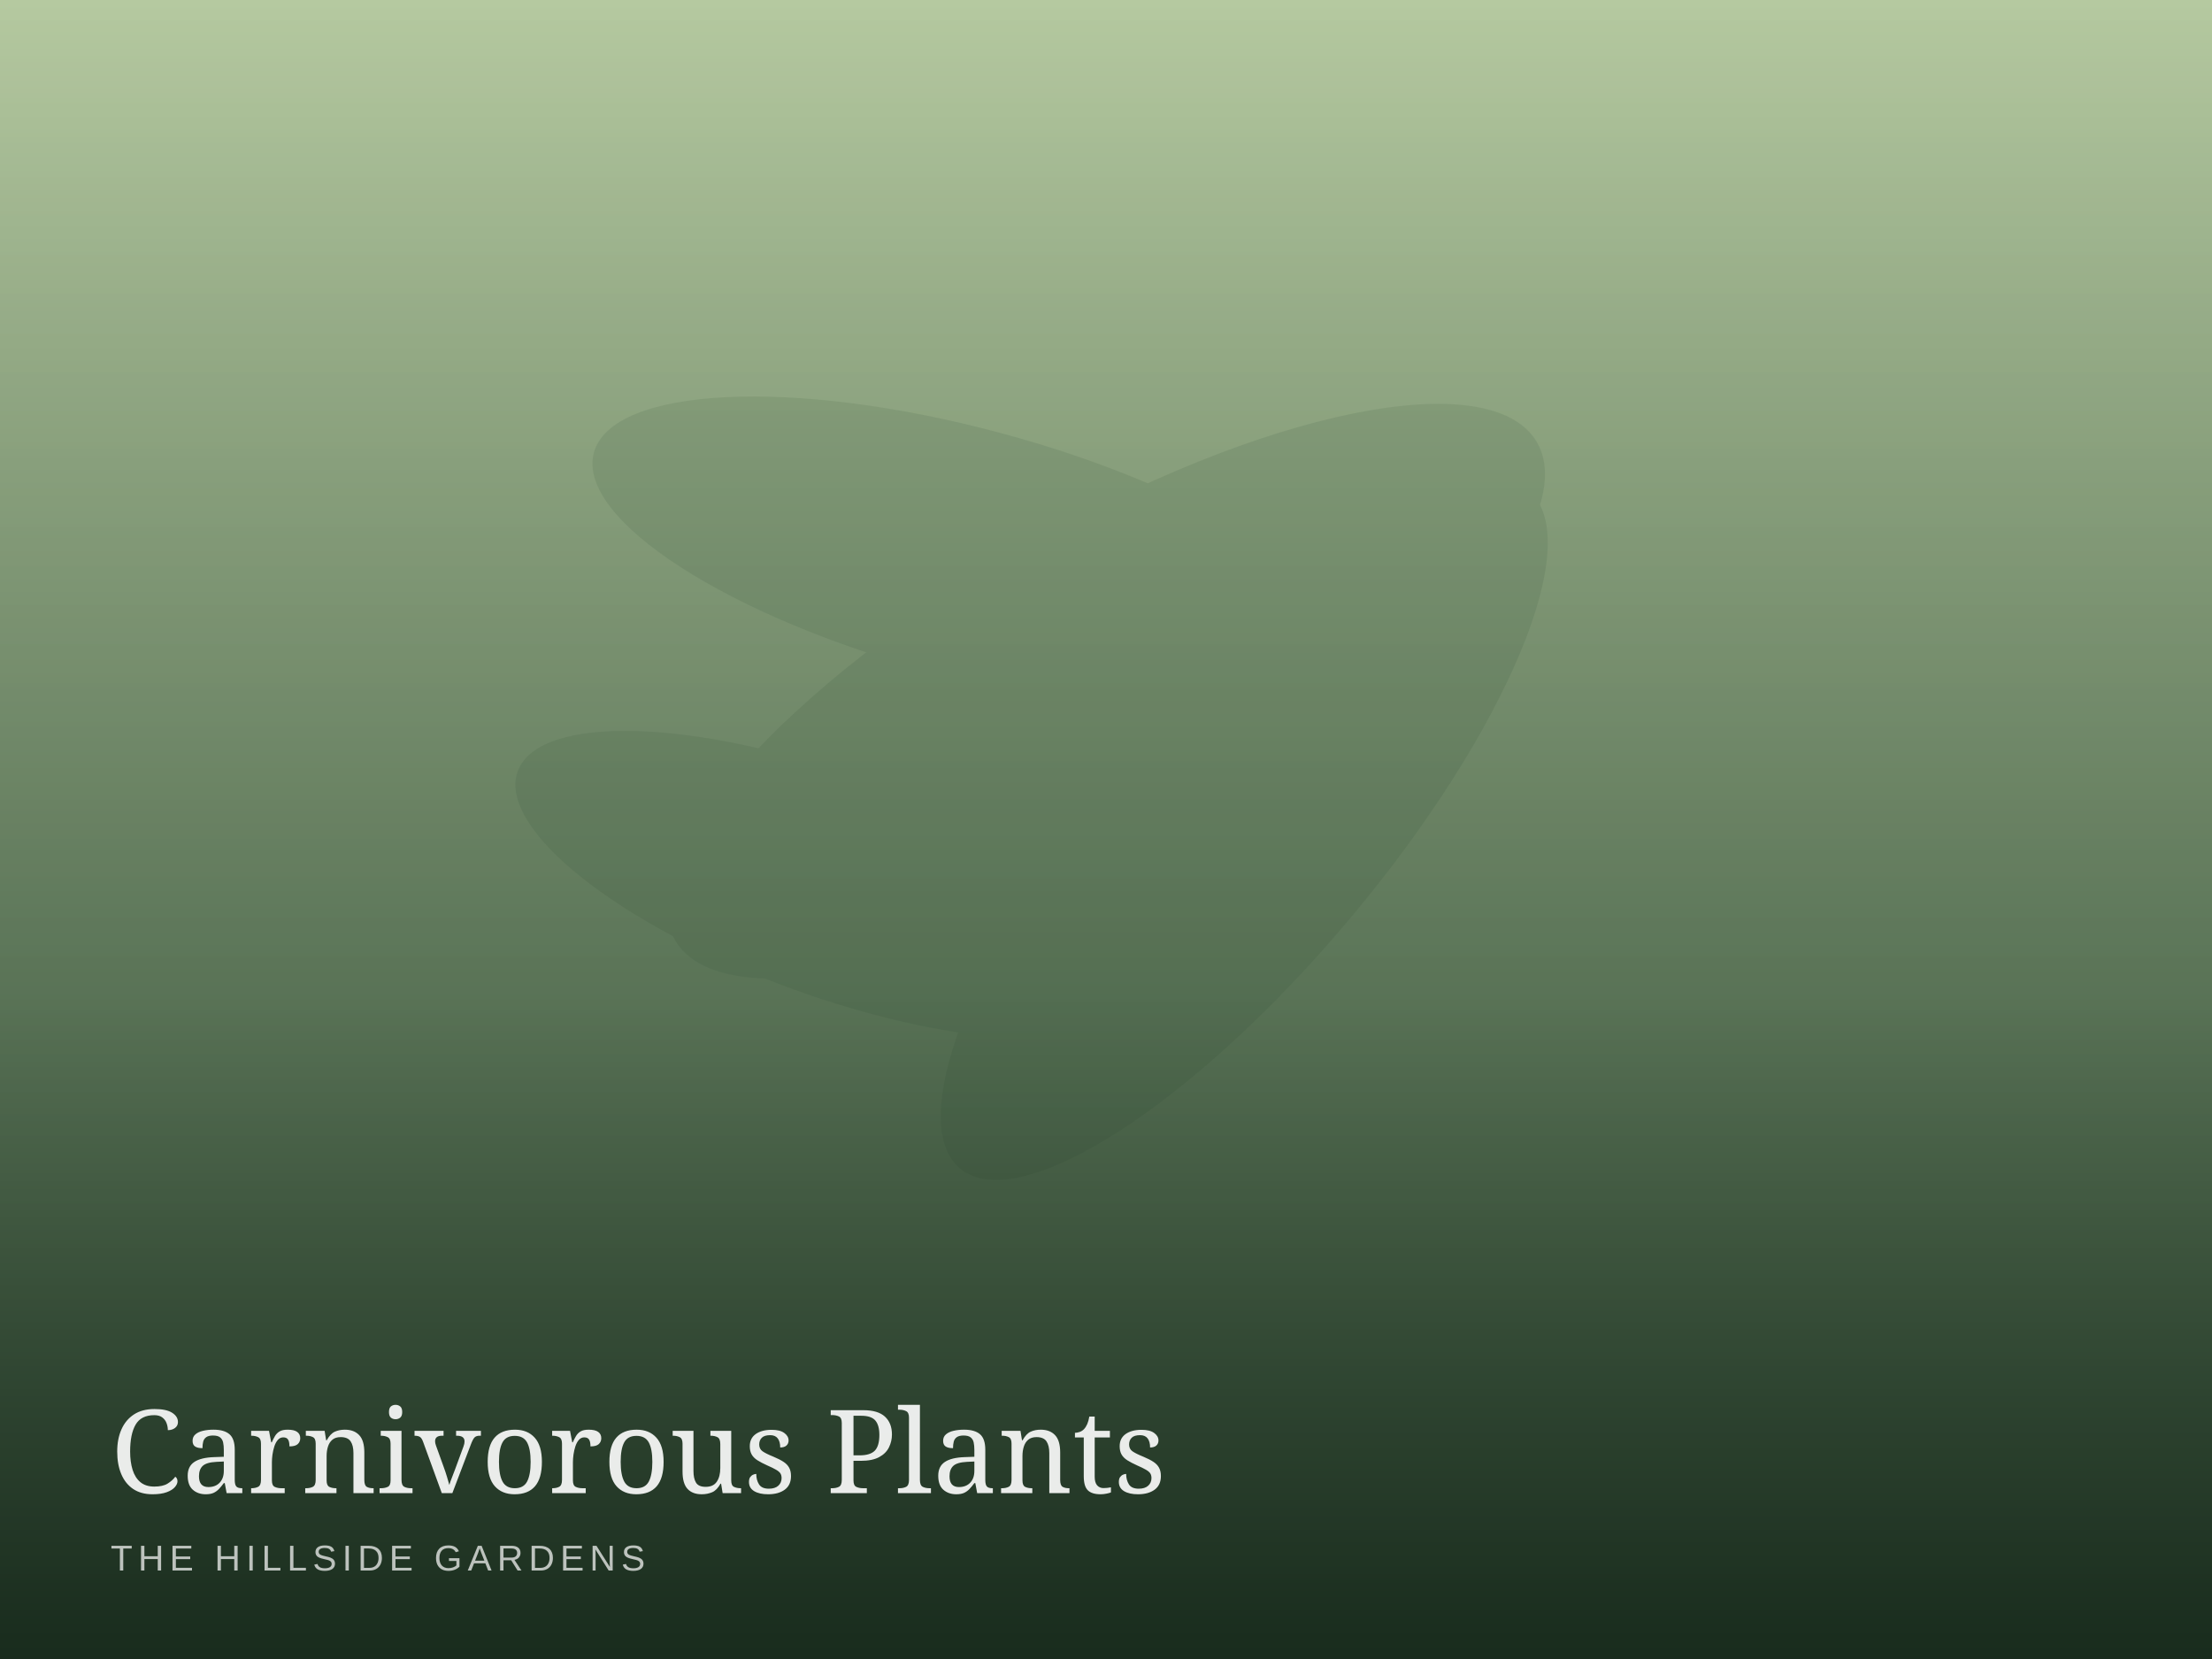
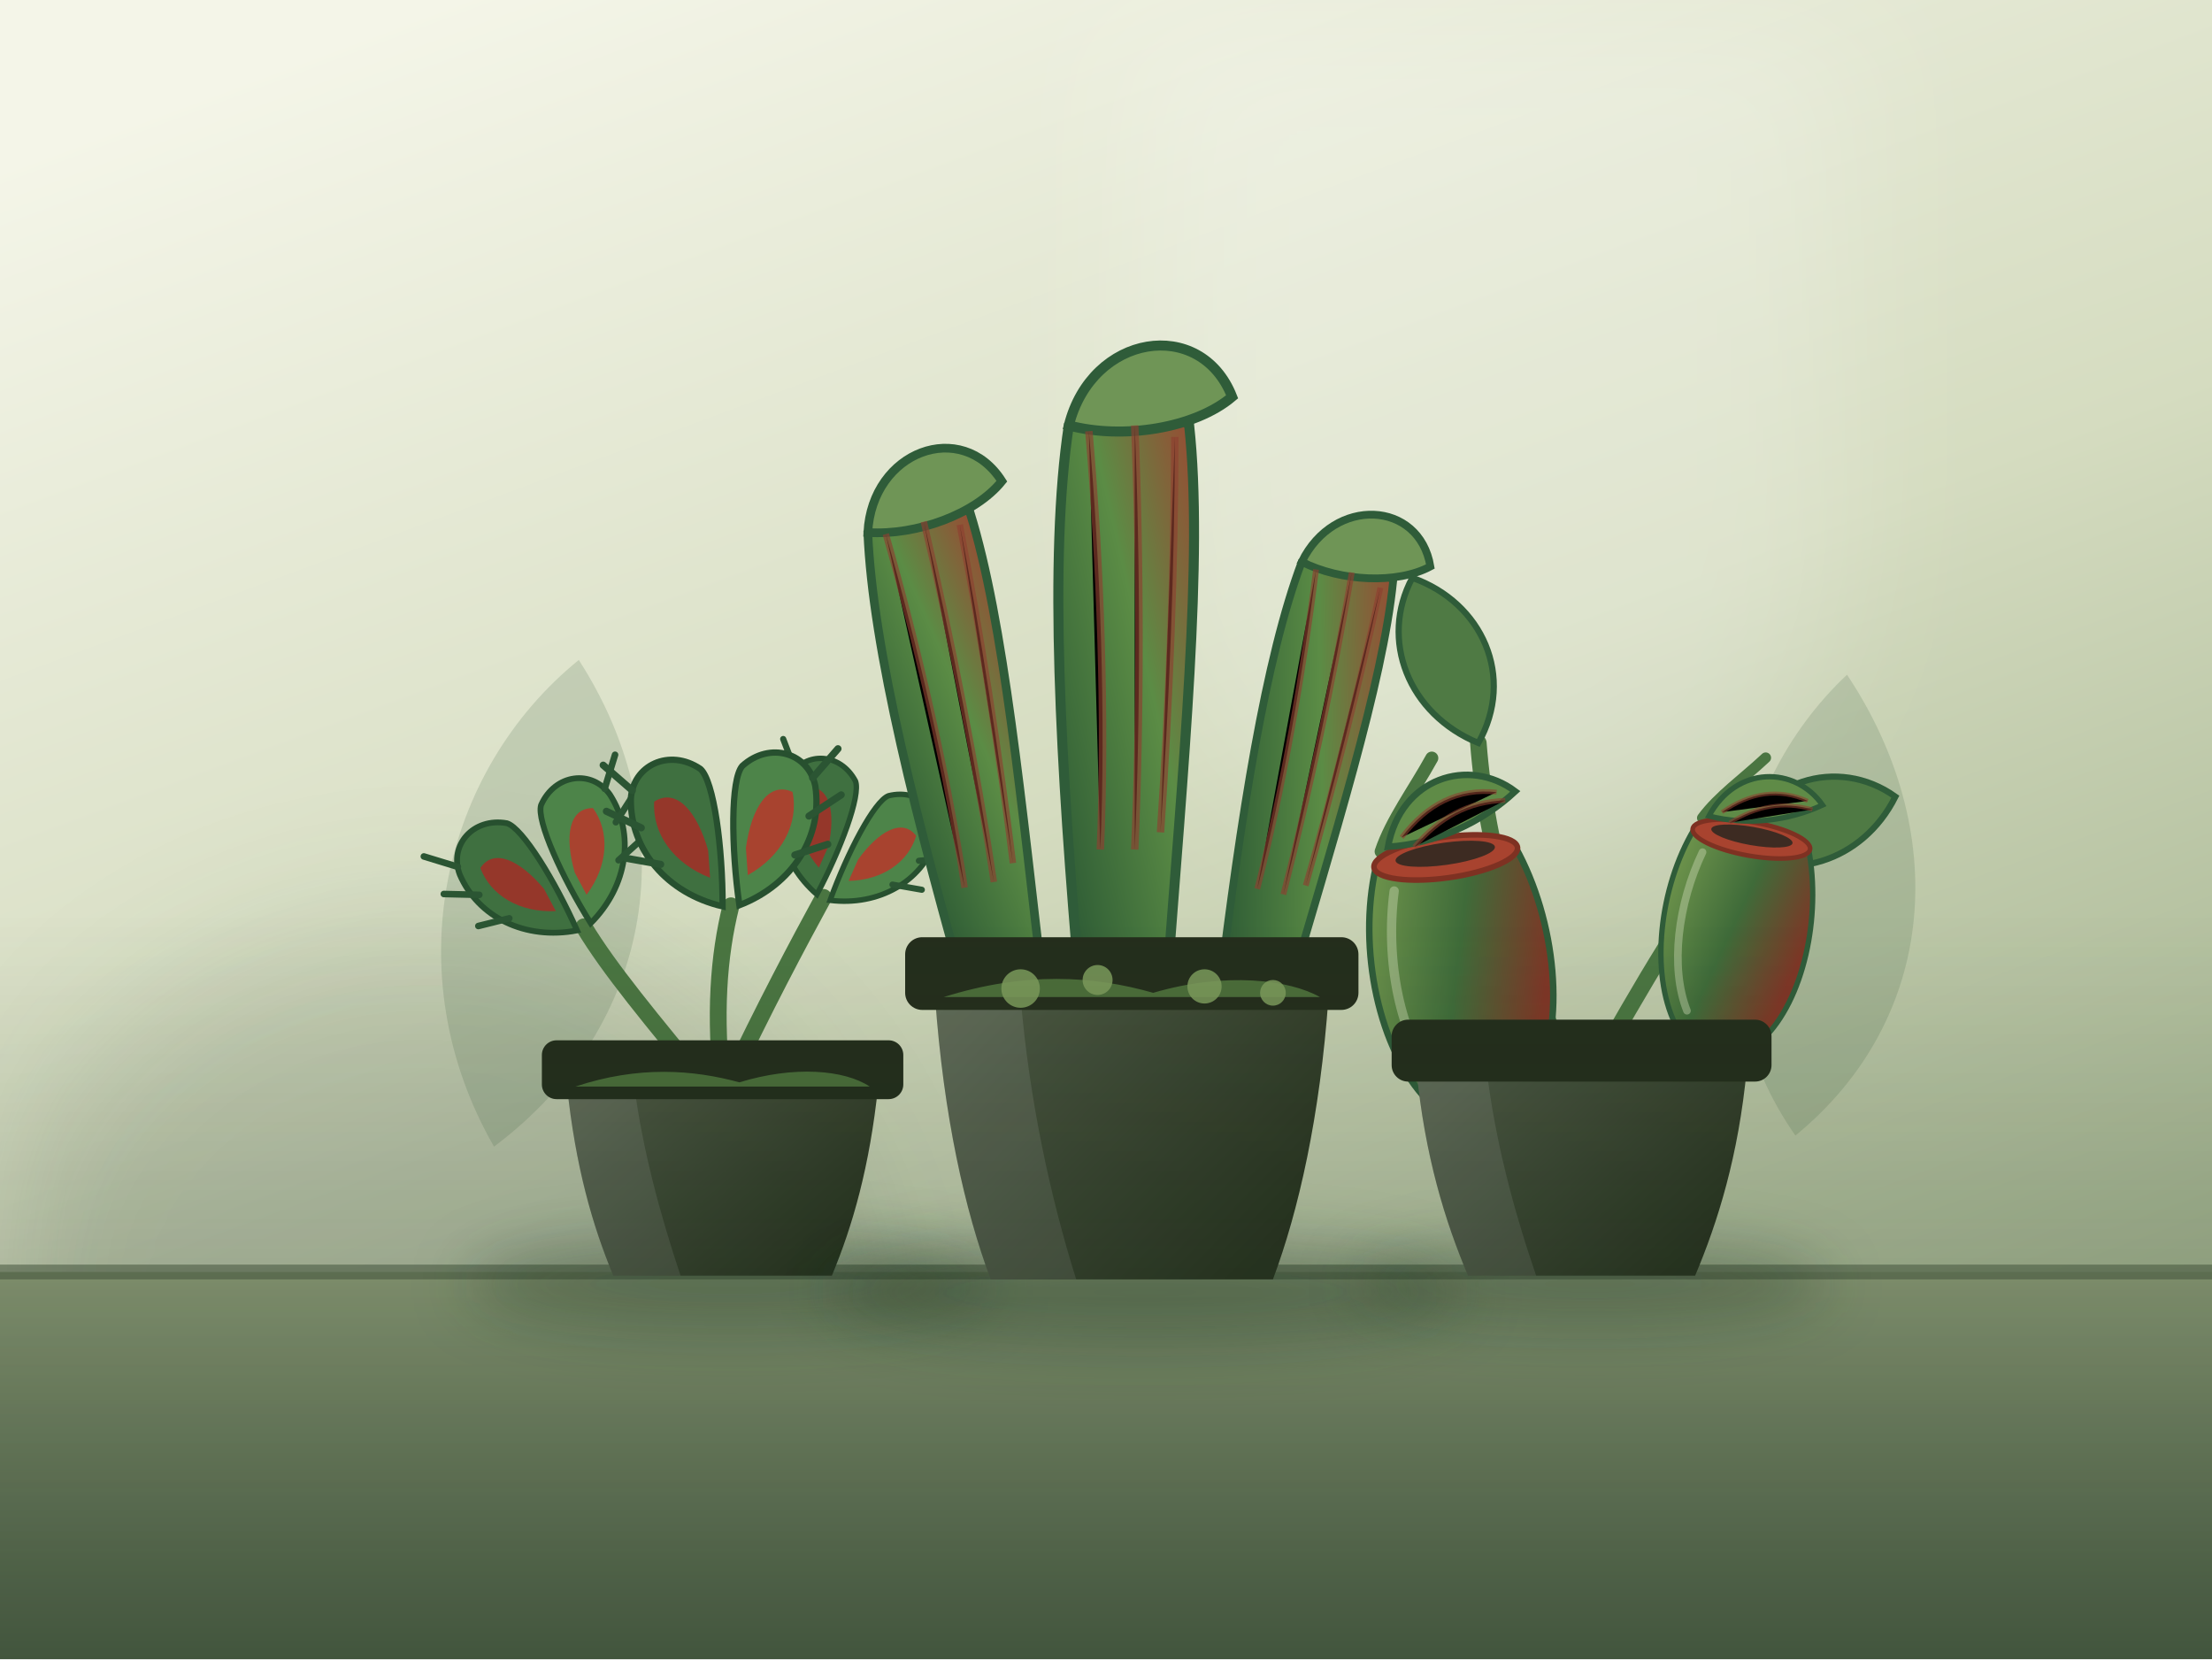
- <svg xmlns="http://www.w3.org/2000/svg" viewBox="0 0 800 600" width="800" height="600">
+ <svg xmlns="http://www.w3.org/2000/svg" viewBox="0 0 1200 900" width="1200" height="900" role="img" aria-labelledby="t d">
  <defs>
-     <linearGradient id="bg" x1="0" y1="0" x2="0" y2="1">
-       <stop offset="0%" stop-color="#b5c9a0" stop-opacity="1" />
-       <stop offset="100%" stop-color="#2d4f35" stop-opacity="1" />
+     <linearGradient id="wall" x1="0.2" y1="0" x2="0.7" y2="1">
+       <stop offset="0" stop-color="#f4f5e8" />
+       <stop offset="0.5" stop-color="#d5dcc0" />
+       <stop offset="1" stop-color="#9aab86" />
    </linearGradient>
-     <linearGradient id="vignette" x1="0" y1="0" x2="0" y2="1">
-       <stop offset="0%" stop-color="rgba(0,0,0,0)" stop-opacity="0" />
-       <stop offset="60%" stop-color="rgba(0,0,0,0.1)" stop-opacity="1" />
-       <stop offset="100%" stop-color="rgba(0,0,0,0.45)" stop-opacity="1" />
+     <linearGradient id="floor" x1="0" y1="0" x2="0" y2="1">
+       <stop offset="0" stop-color="#8e9d78" />
+       <stop offset="1" stop-color="#56684c" />
    </linearGradient>
+     <linearGradient id="trumpet" x1="0" y1="1" x2="1" y2="0">
+       <stop offset="0" stop-color="#255232" />
+       <stop offset="0.6" stop-color="#5b8c45" />
+       <stop offset="1" stop-color="#9c4732" />
+     </linearGradient>
+     <linearGradient id="jug" x1="0" y1="0" x2="1" y2="0.4">
+       <stop offset="0" stop-color="#74994e" />
+       <stop offset="0.55" stop-color="#3f6b39" />
+       <stop offset="1" stop-color="#7e3626" />
+     </linearGradient>
+     <linearGradient id="crock" x1="0" y1="0" x2="1" y2="0.7">
+       <stop offset="0" stop-color="#4f5b46" />
+       <stop offset="1" stop-color="#28331f" />
+     </linearGradient>
+     <linearGradient id="fade" x1="0" y1="0" x2="0" y2="1">
+       <stop offset="0.55" stop-color="#14291c" stop-opacity="0" />
+       <stop offset="1" stop-color="#14291c" stop-opacity="0.3" />
+     </linearGradient>
+     <filter id="soft" x="-40%" y="-40%" width="180%" height="180%">
+       <feGaussianBlur stdDeviation="38" />
+     </filter>
+     <filter id="cast" x="-50%" y="-90%" width="200%" height="280%">
+       <feGaussianBlur stdDeviation="14" />
+     </filter>
+     <g id="trap">
+       <path d="M-4 0 C -30 -8 -46 -30 -44 -54 C -42 -70 -24 -77 -10 -66 C -4 -60 -2 -28 -4 0Z" fill="#3f7040" stroke="#27502f" stroke-width="3" />
+       <path d="M4 0 C 30 -8 46 -30 44 -54 C 42 -70 24 -77 10 -66 C 4 -60 2 -28 4 0Z" fill="#4d8449" stroke="#27502f" stroke-width="3" />
+       <path d="M-9 -14 C -26 -22 -35 -37 -33 -52 C -22 -58 -13 -46 -9 -27Z" fill="#95372a" />
+       <path d="M9 -14 C 26 -22 35 -37 33 -52 C 22 -58 13 -46 9 -27Z" fill="#a8432f" />
+       <g stroke="#2b5533" stroke-width="3.4" stroke-linecap="round">
+         <path d="M-43 -58 l -13 -13" />
+         <path d="M-40 -40 l -16 -9" />
+         <path d="M-32 -22 l -16 -4" />
+         <path d="M43 -58 l 13 -13" />
+         <path d="M40 -40 l 16 -9" />
+         <path d="M32 -22 l 16 -4" />
+       </g>
+     </g>
+     <g id="jugPitcher">
+       <path d="M0 -196 C -12 -180 -26 -166 -34 -150" fill="none" stroke="#4a7541" stroke-width="7" stroke-linecap="round" />
+       <path d="M-38 -142 C -54 -100 -50 -44 -28 -14 C -10 8 14 8 30 -14 C 52 -44 54 -100 38 -142Z" fill="url(#jug)" stroke="#2f5c39" stroke-width="3.5" />
+       <path d="M-30 -128 C -40 -92 -38 -50 -22 -24" fill="none" stroke="#c9d6b0" stroke-width="5" stroke-opacity="0.45" stroke-linecap="round" />
+       <ellipse cx="0" cy="-142" rx="39" ry="11" fill="#a8432f" stroke="#7e3122" stroke-width="3" />
+       <ellipse cx="0" cy="-144" rx="27" ry="6" fill="#3d2b22" />
+       <path d="M-30 -152 C -18 -188 20 -194 42 -172 C 22 -158 -4 -150 -30 -152Z" fill="#5f8b47" stroke="#2f5c39" stroke-width="3.5" />
+       <g stroke="#8d4030" stroke-width="2.6" stroke-opacity="0.6">
+         <path d="M-22 -156 C -6 -172 12 -178 32 -173" />
+         <path d="M-16 -150 C 0 -164 16 -170 36 -168" />
+       </g>
+     </g>
+     <g id="sarracenia">
+       <path d="M-15 0 C -22 -80 -26 -152 -19 -198 C -7 -209 13 -209 23 -198 C 28 -152 21 -80 15 0Z" fill="url(#trumpet)" stroke="#2f5c39" stroke-width="3.5" />
+       <path d="M-19 -198 C -11 -230 27 -236 38 -208 C 25 -197 0 -193 -19 -198Z" fill="#6f9556" stroke="#2f5c39" stroke-width="3.5" />
+       <g stroke="#8d4030" stroke-width="2.6" stroke-opacity="0.65">
+         <path d="M-12 -196 C -8 -150 -6 -96 -8 -50" />
+         <path d="M4 -198 C 6 -150 6 -96 4 -50" />
+         <path d="M18 -194 C 18 -150 16 -100 13 -56" />
+       </g>
+     </g>
  </defs>
-   <rect width="800" height="600" fill="url(#bg)" />
-   <g opacity="0.12" fill="#2d4f35">
-     <ellipse cx="400" cy="250" rx="180" ry="60" transform="rotate(-30 400 250)" />
-     <ellipse cx="350" cy="200" rx="140" ry="45" transform="rotate(15 350 200)" />
-     <ellipse cx="450" cy="300" rx="160" ry="50" transform="rotate(-50 450 300)" />
-     <ellipse cx="300" cy="320" rx="120" ry="40" transform="rotate(20 300 320)" />
+   <rect width="1200" height="900" fill="url(#wall)" />
+   <rect x="620" y="-150" width="380" height="620" rx="190" fill="#ffffff" opacity="0.22" filter="url(#soft)" />
+   <circle cx="230" cy="740" r="240" fill="#16301f" opacity="0.13" filter="url(#soft)" />
+   <g fill="#2f5232" opacity="0.16">
+     <path d="M268 622 C 214 528 240 418 314 358 C 372 448 356 556 268 622Z" />
+     <path d="M974 616 C 918 536 936 428 1002 366 C 1058 450 1052 552 974 616Z" />
  </g>
-   <rect width="800" height="600" fill="url(#vignette)" />
-   <text x="40" y="540" font-family="Georgia, serif" font-size="42" fill="white" opacity="0.9">Carnivorous Plants</text>
-   <text x="40" y="568" font-family="Arial, sans-serif" font-size="13" fill="white" opacity="0.7" letter-spacing="2">THE HILLSIDE GARDENS</text>
+   <rect x="0" y="690" width="1200" height="210" fill="url(#floor)" />
+   <rect x="0" y="686" width="1200" height="8" fill="#485a3f" opacity="0.55" />
+   <g transform="translate(392 692) scale(1.14)">
+     <ellipse cx="4" cy="4" rx="126" ry="21" fill="#16301f" opacity="0.34" filter="url(#cast)" />
+     <g fill="none" stroke="#4a7541" stroke-width="8" stroke-linecap="round">
+       <path d="M-6 -88 C -34 -122 -54 -146 -66 -166" />
+       <path d="M2 -90 C 20 -128 36 -158 48 -180" />
+       <path d="M0 -88 C -4 -124 -2 -152 4 -176" />
+     </g>
+     <use href="#trap" transform="translate(-66 -166) rotate(-28) scale(0.92)" />
+     <use href="#trap" transform="translate(48 -180) rotate(24) scale(0.86)" />
+     <use href="#trap" transform="translate(4 -176) rotate(-4)" />
+     <path d="M-74 -90 C -70 -52 -62 -24 -52 0 H52 C 62 -24 70 -52 74 -90Z" fill="url(#crock)" />
+     <path d="M-74 -90 C -70 -52 -62 -24 -52 0 H-20 C -30 -30 -38 -60 -42 -90Z" fill="#ffffff" opacity="0.1" />
+     <rect x="-86" y="-112" width="172" height="28" rx="7" fill="#242e1c" />
+     <path d="M-70 -90 C -40 -100 -14 -98 8 -92 C 34 -100 58 -98 70 -90Z" fill="#4a6c39" />
+   </g>
+   <g transform="translate(614 694) scale(1.16)">
+     <ellipse cx="6" cy="6" rx="150" ry="23" fill="#16301f" opacity="0.36" filter="url(#cast)" />
+     <use href="#sarracenia" transform="translate(-58 -128) rotate(-11) scale(1.16)" />
+     <use href="#sarracenia" transform="translate(56 -130) rotate(12) scale(1.04)" />
+     <use href="#sarracenia" transform="translate(-4 -134) scale(1.34)" />
+     <path d="M-92 -132 C -88 -76 -78 -32 -66 0 H66 C 78 -32 88 -76 92 -132Z" fill="url(#crock)" />
+     <path d="M-92 -132 C -88 -76 -78 -32 -66 0 H-26 C -38 -38 -48 -84 -52 -132Z" fill="#ffffff" opacity="0.1" />
+     <rect x="-106" y="-160" width="212" height="34" rx="8" fill="#242e1c" />
+     <path d="M-88 -132 C -50 -144 -18 -142 10 -134 C 44 -144 74 -140 88 -132Z" fill="#4a6c39" />
+     <g fill="#7d9b5c" opacity="0.85">
+       <circle cx="-52" cy="-136" r="9" />
+       <circle cx="-16" cy="-140" r="7" />
+       <circle cx="34" cy="-137" r="8" />
+       <circle cx="66" cy="-134" r="6" />
+     </g>
+   </g>
+   <g transform="translate(858 692) scale(1.12)">
+     <ellipse cx="4" cy="4" rx="116" ry="20" fill="#16301f" opacity="0.32" filter="url(#cast)" />
+     <g fill="none" stroke="#4a7541" stroke-width="8" stroke-linecap="round">
+       <path d="M-4 -96 C -30 -150 -46 -206 -50 -258" />
+       <path d="M4 -96 C 30 -142 52 -180 74 -206" />
+     </g>
+     <g fill="#4f7a44" stroke="#2f5c39" stroke-width="3">
+       <path d="M-50 -258 c -34 -14 -48 -50 -32 -80 c 34 12 50 48 32 80Z" />
+       <path d="M74 -206 c 12 -34 50 -46 78 -26 c -16 32 -52 42 -78 26Z" />
+     </g>
+     <use href="#jugPitcher" transform="translate(-48 -76) rotate(-8) scale(0.9)" />
+     <use href="#jugPitcher" transform="translate(64 -108) rotate(10) scale(0.74)" />
+     <path d="M-80 -100 C -76 -58 -66 -26 -55 0 H55 C 66 -26 76 -58 80 -100Z" fill="url(#crock)" />
+     <path d="M-80 -100 C -76 -58 -66 -26 -55 0 H-22 C -33 -32 -42 -66 -46 -100Z" fill="#ffffff" opacity="0.1" />
+     <rect x="-92" y="-124" width="184" height="30" rx="8" fill="#242e1c" />
+   </g>
+   <rect width="1200" height="900" fill="url(#fade)" />
</svg>
